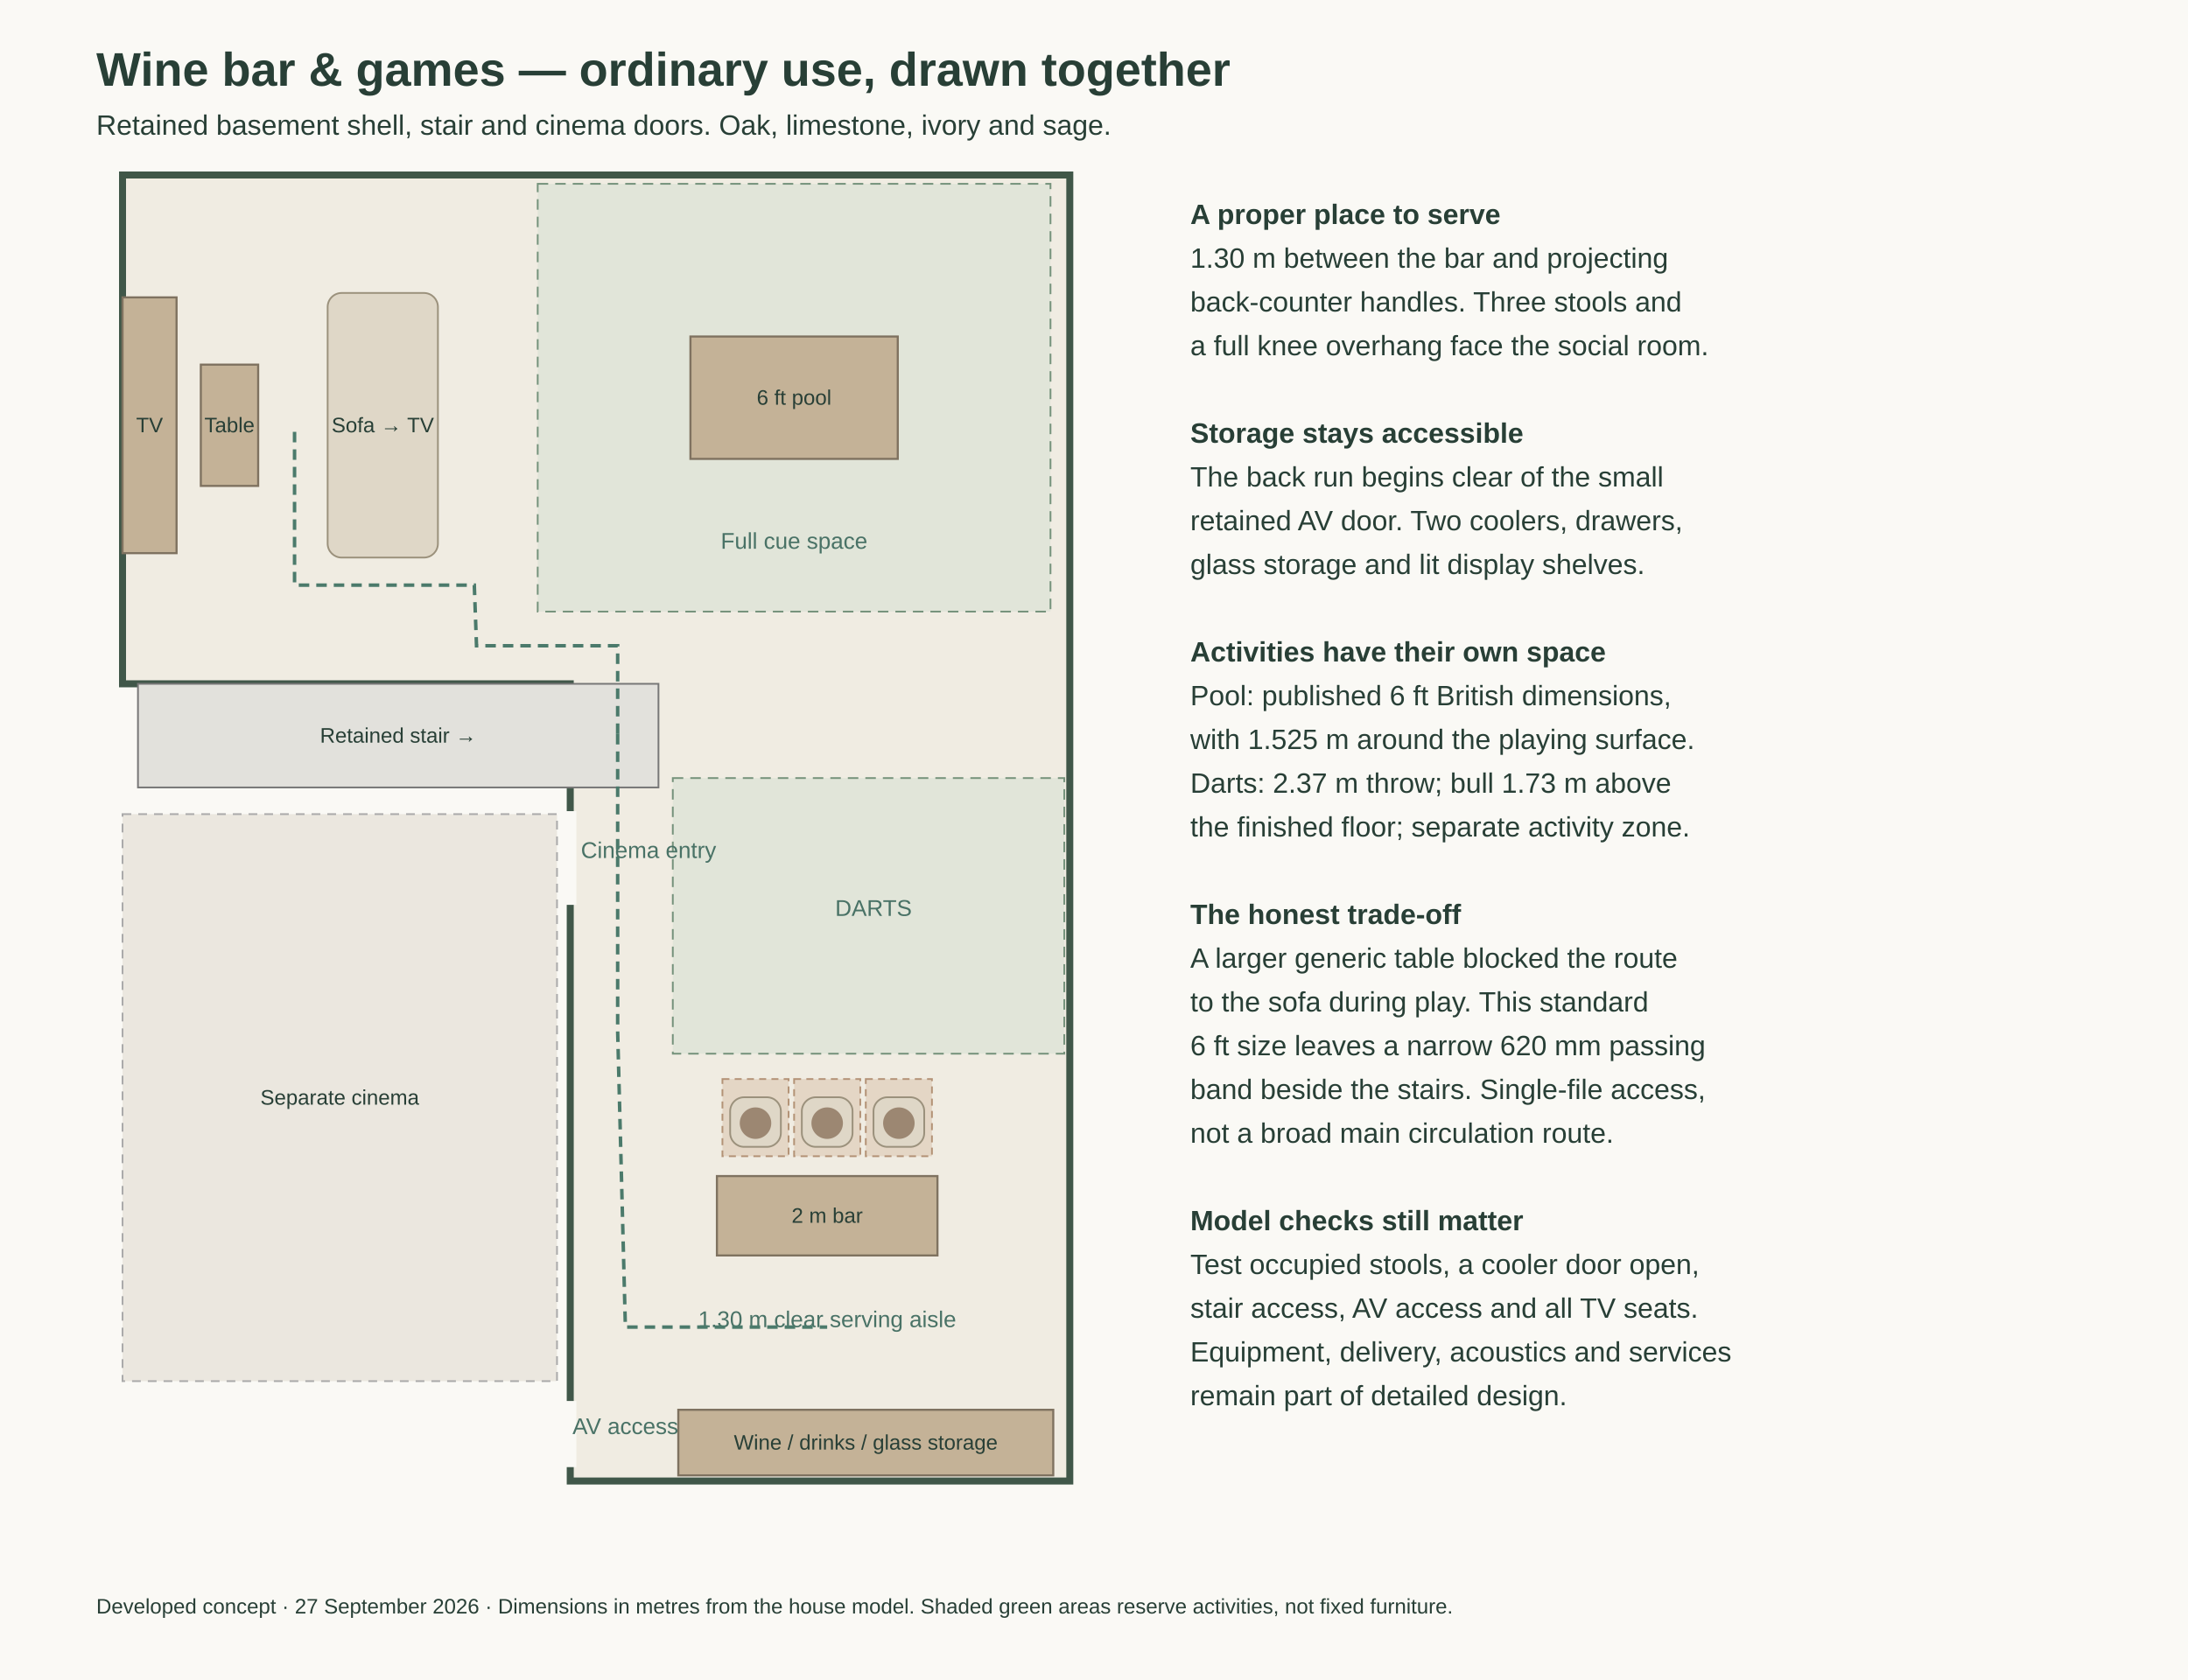
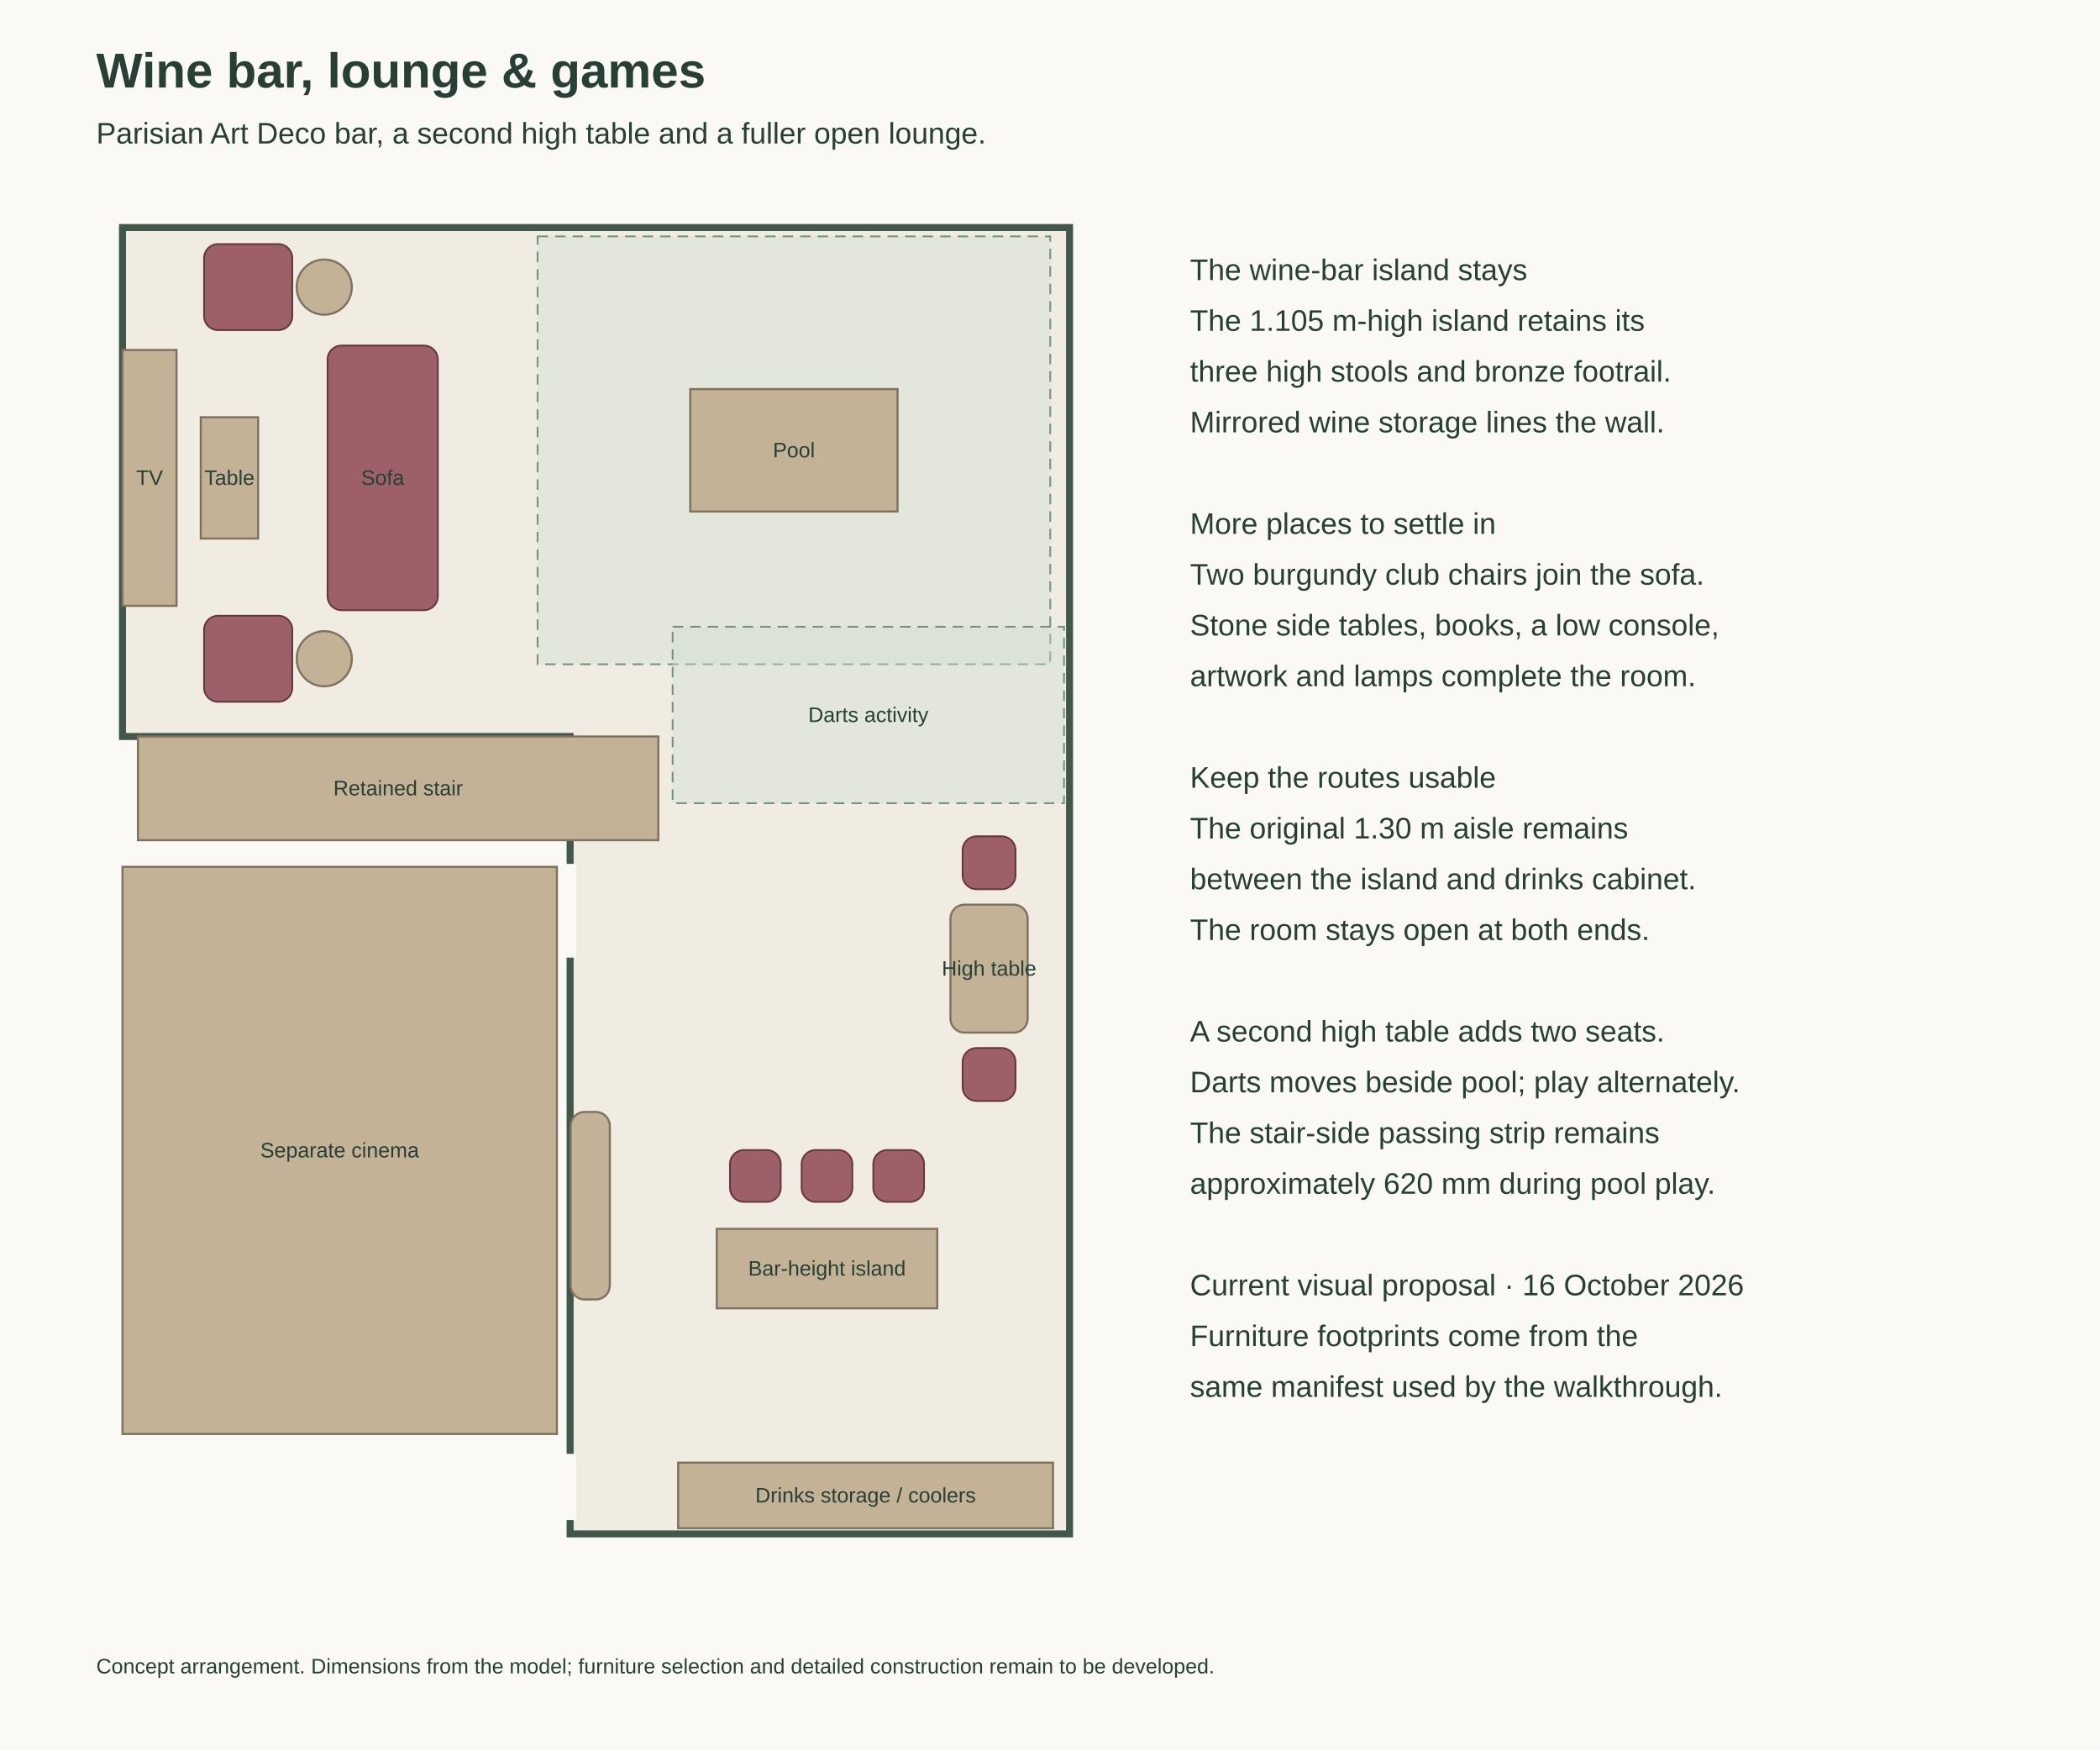
- <svg xmlns="http://www.w3.org/2000/svg" width="1250" height="960" viewBox="0 0 1250 960">
-   <style>text{font-family:Arial,sans-serif;fill:#283f36}.title{font-size:27px;font-weight:bold}.sub{font-size:16px}.small{font-size:12px}.dim{fill:#497266;font-size:13px}.furniture{fill:#c4b297;stroke:#7f7260;stroke-width:1.2}.cloth{fill:#dfd7c7;stroke:#9b917c}.activity{fill:#cfddcf;stroke:#75927b;fill-opacity:.45;stroke-dasharray:6 4}</style>
-   <rect width="1250" height="960" fill="#faf9f5" />
-   <text x="55" y="49" class="title">Wine bar &amp; games — ordinary use, drawn together</text>
-   <text x="55" y="77" class="sub">Retained basement shell, stair and cinema doors. Oak, limestone, ivory and sage.</text>
-   <polygon points="70.0,390.745 325.78,390.745 325.78,846.298 611.17,846.298 611.17,100.0 70.0,100.0" fill="#f0ece2" stroke="#405749" stroke-width="4" />
-   <rect x="307.19" y="105.04" width="292.95" height="244.44" class="activity" />
-   <rect x="384.37" y="444.61" width="223.65" height="157.50" class="activity" />
-   <rect x="187.18" y="167.41" width="63.00" height="151.20" class="cloth" rx="8" />
-   <text x="218.68" y="247.01" class="small" text-anchor="middle">Sofa → TV</text>
-   <rect x="114.73" y="208.36" width="32.76" height="69.30" class="furniture" />
-   <text x="131.11" y="247.01" class="small" text-anchor="middle">Table</text>
-   <rect x="70.00" y="169.93" width="30.87" height="146.16" class="furniture" />
-   <text x="85.44" y="247.01" class="small" text-anchor="middle">TV</text>
-   <rect x="394.45" y="192.29" width="118.44" height="69.93" class="furniture" />
-   <text x="453.67" y="231.26" class="small" text-anchor="middle">6 ft pool</text>
-   <rect x="409.57" y="672.04" width="126.00" height="45.36" class="furniture" />
-   <text x="472.57" y="698.72" class="small" text-anchor="middle">2 m bar</text>
-   <rect x="387.52" y="805.60" width="214.20" height="37.48" class="furniture" />
-   <text x="494.62" y="828.34" class="small" text-anchor="middle">Wine / drinks / glass storage</text>
-   <rect x="412.72" y="616.60" width="37.80" height="44.10" fill="#d6bca2" fill-opacity=".45" stroke="#b39276" stroke-dasharray="4 3" />
-   <rect x="417.13" y="627.00" width="28.98" height="28.35" class="cloth" rx="8" />
-   <circle cx="431.62" cy="641.8" r="9" fill="#9c8772" />
-   <rect x="453.67" y="616.60" width="37.80" height="44.10" fill="#d6bca2" fill-opacity=".45" stroke="#b39276" stroke-dasharray="4 3" />
-   <rect x="458.08" y="627.00" width="28.98" height="28.35" class="cloth" rx="8" />
-   <circle cx="472.57" cy="641.8" r="9" fill="#9c8772" />
-   <rect x="494.62" y="616.60" width="37.80" height="44.10" fill="#d6bca2" fill-opacity=".45" stroke="#b39276" stroke-dasharray="4 3" />
-   <rect x="499.03" y="627.00" width="28.98" height="28.35" class="cloth" rx="8" />
-   <circle cx="513.52" cy="641.8" r="9" fill="#9c8772" />
-   <rect x="78.82" y="390.75" width="297.36" height="59.22" fill="#e2e1dc" stroke="#777" />
-   <text x="227.50" y="424.36" class="small" text-anchor="middle">Retained stair →</text>
-   <rect x="70.00" y="465.21" width="248.22" height="324.01" fill="#ebe7df" stroke="#aaa" stroke-dasharray="5 4" />
-   <text x="194.11" y="631.22" class="small" text-anchor="middle">Separate cinema</text>
-   <path d="M325.78,517.06L325.78,463.51" stroke="#faf9f5" stroke-width="7" />
-   <path d="M325.78,838.36L325.78,800.56" stroke="#faf9f5" stroke-width="7" />
-   <text x="499.03" y="523.36" class="dim" text-anchor="middle">DARTS</text>
-   <text x="472.57" y="758.35" class="dim" text-anchor="middle">1.30 m clear serving aisle</text>
-   <text x="453.67" y="313.57" class="dim" text-anchor="middle">Full cue space</text>
-   <text x="370.51" y="490.285" class="dim" text-anchor="middle">Cinema entry</text>
-   <text x="357.28" y="819.46" class="dim" text-anchor="middle">AV access</text>
-   <polyline points="352.87,419.41 352.87,589.51 357.28,758.35 472.57,758.35" fill="none" stroke="#4b7a6b" stroke-width="2" stroke-dasharray="6 4" />
-   <polyline points="352.87,419.41 352.87,369.01 272.23,369.01 270.97,334.36 168.28,334.36 168.28,243.01" fill="none" stroke="#4b7a6b" stroke-width="2" stroke-dasharray="6 4" />
-   <text x="680" y="128" class="sub" font-weight="bold">A proper place to serve</text>
-   <text x="680" y="153" class="sub">1.30 m between the bar and projecting</text>
-   <text x="680" y="178" class="sub">back-counter handles. Three stools and</text>
-   <text x="680" y="203" class="sub">a full knee overhang face the social room.</text>
-   <text x="680" y="228" class="sub" />
-   <text x="680" y="253" class="sub" font-weight="bold">Storage stays accessible</text>
-   <text x="680" y="278" class="sub">The back run begins clear of the small</text>
-   <text x="680" y="303" class="sub">retained AV door. Two coolers, drawers,</text>
-   <text x="680" y="328" class="sub">glass storage and lit display shelves.</text>
-   <text x="680" y="353" class="sub" />
-   <text x="680" y="378" class="sub" font-weight="bold">Activities have their own space</text>
-   <text x="680" y="403" class="sub">Pool: published 6 ft British dimensions,</text>
-   <text x="680" y="428" class="sub">with 1.525 m around the playing surface.</text>
-   <text x="680" y="453" class="sub">Darts: 2.37 m throw; bull 1.73 m above</text>
-   <text x="680" y="478" class="sub">the finished floor; separate activity zone.</text>
-   <text x="680" y="503" class="sub" />
-   <text x="680" y="528" class="sub" font-weight="bold">The honest trade-off</text>
-   <text x="680" y="553" class="sub">A larger generic table blocked the route</text>
-   <text x="680" y="578" class="sub">to the sofa during play. This standard</text>
-   <text x="680" y="603" class="sub">6 ft size leaves a narrow 620 mm passing</text>
-   <text x="680" y="628" class="sub">band beside the stairs. Single-file access,</text>
-   <text x="680" y="653" class="sub">not a broad main circulation route.</text>
-   <text x="680" y="678" class="sub" />
-   <text x="680" y="703" class="sub" font-weight="bold">Model checks still matter</text>
-   <text x="680" y="728" class="sub">Test occupied stools, a cooler door open,</text>
-   <text x="680" y="753" class="sub">stair access, AV access and all TV seats.</text>
-   <text x="680" y="778" class="sub">Equipment, delivery, acoustics and services</text>
-   <text x="680" y="803" class="sub">remain part of detailed design.</text>
-   <text x="55" y="922" class="small">Developed concept · 27 September 2026 · Dimensions in metres from the house model. Shaded green areas reserve activities, not fixed furniture.</text>
+ <svg xmlns="http://www.w3.org/2000/svg" width="1200" height="1000" viewBox="0 0 1200 1000">
+   <style>text{font-family:Arial,sans-serif;fill:#283f36}.title{font-size:28px;font-weight:700}.body{font-size:17px}.small{font-size:12px}.furniture{fill:#c4b297;stroke:#7f7260;stroke-width:1.2}.cloth{fill:#9d6068;stroke:#65373f}.activity{fill:#cfddcf;stroke:#75927b;fill-opacity:.4;stroke-dasharray:6 4}</style>
+   <rect width="1200" height="1000" fill="#faf9f5" />
+   <text x="55" y="50" class="title">Wine bar, lounge &amp; games</text>
+   <text x="55" y="82" class="body">Parisian Art Deco bar, a second high table and a fuller open lounge.</text>
+   <polygon points="70.0,420.745 325.78,420.745 325.78,876.298 611.17,876.298 611.17,130.0 70.0,130.0" fill="#f0ece2" stroke="#405749" stroke-width="4" />
+   <rect x="307.19" y="135.04" width="292.95" height="244.44" rx="0" class="activity" />
+   <rect x="384.37" y="358.06" width="223.65" height="100.80" rx="0" class="activity" />
+   <text x="496.19" y="412.46" class="small" text-anchor="middle">Darts activity</text>
+   <rect x="394.45" y="222.29" width="118.44" height="69.93" rx="0" class="furniture" />
+   <text x="453.67" y="261.26" class="small" text-anchor="middle">Pool</text>
+   <rect x="187.18" y="197.41" width="63.00" height="151.20" rx="8" class="cloth" />
+   <text x="218.68" y="277.01" class="small" text-anchor="middle">Sofa</text>
+   <rect x="114.73" y="238.36" width="32.76" height="69.30" rx="0" class="furniture" />
+   <text x="131.11" y="277.01" class="small" text-anchor="middle">Table</text>
+   <rect x="70.00" y="199.93" width="30.87" height="146.16" rx="0" class="furniture" />
+   <text x="85.44" y="277.01" class="small" text-anchor="middle">TV</text>
+   <rect x="387.52" y="835.60" width="214.20" height="37.48" rx="0" class="furniture" />
+   <text x="494.62" y="858.34" class="small" text-anchor="middle">Drinks storage / coolers</text>
+   <rect x="409.57" y="702.04" width="126.00" height="45.36" rx="0" class="furniture" />
+   <text x="472.57" y="728.72" class="small" text-anchor="middle">Bar-height island</text>
+   <rect x="417.13" y="657.00" width="28.98" height="29.61" rx="8" class="cloth" />
+   <rect x="458.08" y="657.00" width="28.98" height="29.61" rx="8" class="cloth" />
+   <rect x="499.03" y="657.00" width="28.98" height="29.61" rx="8" class="cloth" />
+   <rect x="326.09" y="635.26" width="22.37" height="107.10" rx="8" class="furniture" />
+   <rect x="543.13" y="516.82" width="44.10" height="73.08" rx="8" class="furniture" />
+   <text x="565.18" y="557.36" class="small" text-anchor="middle">High table</text>
+   <rect x="550.06" y="598.72" width="30.24" height="30.24" rx="8" class="cloth" />
+   <rect x="550.06" y="477.76" width="30.24" height="30.24" rx="8" class="cloth" />
+   <rect x="116.62" y="351.76" width="50.40" height="49.14" rx="8" class="cloth" />
+   <circle cx="185.29" cy="376.33" r="15.75" class="furniture" />
+   <rect x="116.62" y="139.45" width="50.40" height="49.14" rx="8" class="cloth" />
+   <circle cx="185.29" cy="164.02" r="15.75" class="furniture" />
+   <rect x="78.82" y="420.75" width="297.36" height="59.22" rx="0" class="furniture" />
+   <text x="227.50" y="454.36" class="small" text-anchor="middle">Retained stair</text>
+   <rect x="70.00" y="495.21" width="248.22" height="324.01" rx="0" class="furniture" />
+   <text x="194.11" y="661.22" class="small" text-anchor="middle">Separate cinema</text>
+   <path d="M325.78,547.06L325.78,493.51" stroke="#faf9f5" stroke-width="7" />
+   <path d="M325.78,868.36L325.78,830.56" stroke="#faf9f5" stroke-width="7" />
+   <text x="680" y="160" class="body">The wine-bar island stays</text>
+   <text x="680" y="189" class="body">The 1.105 m-high island retains its</text>
+   <text x="680" y="218" class="body">three high stools and bronze footrail.</text>
+   <text x="680" y="247" class="body">Mirrored wine storage lines the wall.</text>
+   <text x="680" y="276" class="body" />
+   <text x="680" y="305" class="body">More places to settle in</text>
+   <text x="680" y="334" class="body">Two burgundy club chairs join the sofa.</text>
+   <text x="680" y="363" class="body">Stone side tables, books, a low console,</text>
+   <text x="680" y="392" class="body">artwork and lamps complete the room.</text>
+   <text x="680" y="421" class="body" />
+   <text x="680" y="450" class="body">Keep the routes usable</text>
+   <text x="680" y="479" class="body">The original 1.30 m aisle remains</text>
+   <text x="680" y="508" class="body">between the island and drinks cabinet.</text>
+   <text x="680" y="537" class="body">The room stays open at both ends.</text>
+   <text x="680" y="566" class="body" />
+   <text x="680" y="595" class="body">A second high table adds two seats.</text>
+   <text x="680" y="624" class="body">Darts moves beside pool; play alternately.</text>
+   <text x="680" y="653" class="body">The stair-side passing strip remains</text>
+   <text x="680" y="682" class="body">approximately 620 mm during pool play.</text>
+   <text x="680" y="711" class="body" />
+   <text x="680" y="740" class="body">Current visual proposal · 16 October 2026</text>
+   <text x="680" y="769" class="body">Furniture footprints come from the</text>
+   <text x="680" y="798" class="body">same manifest used by the walkthrough.</text>
+   <text x="55" y="956" class="small">Concept arrangement. Dimensions from the model; furniture selection and detailed construction remain to be developed.</text>
</svg>
